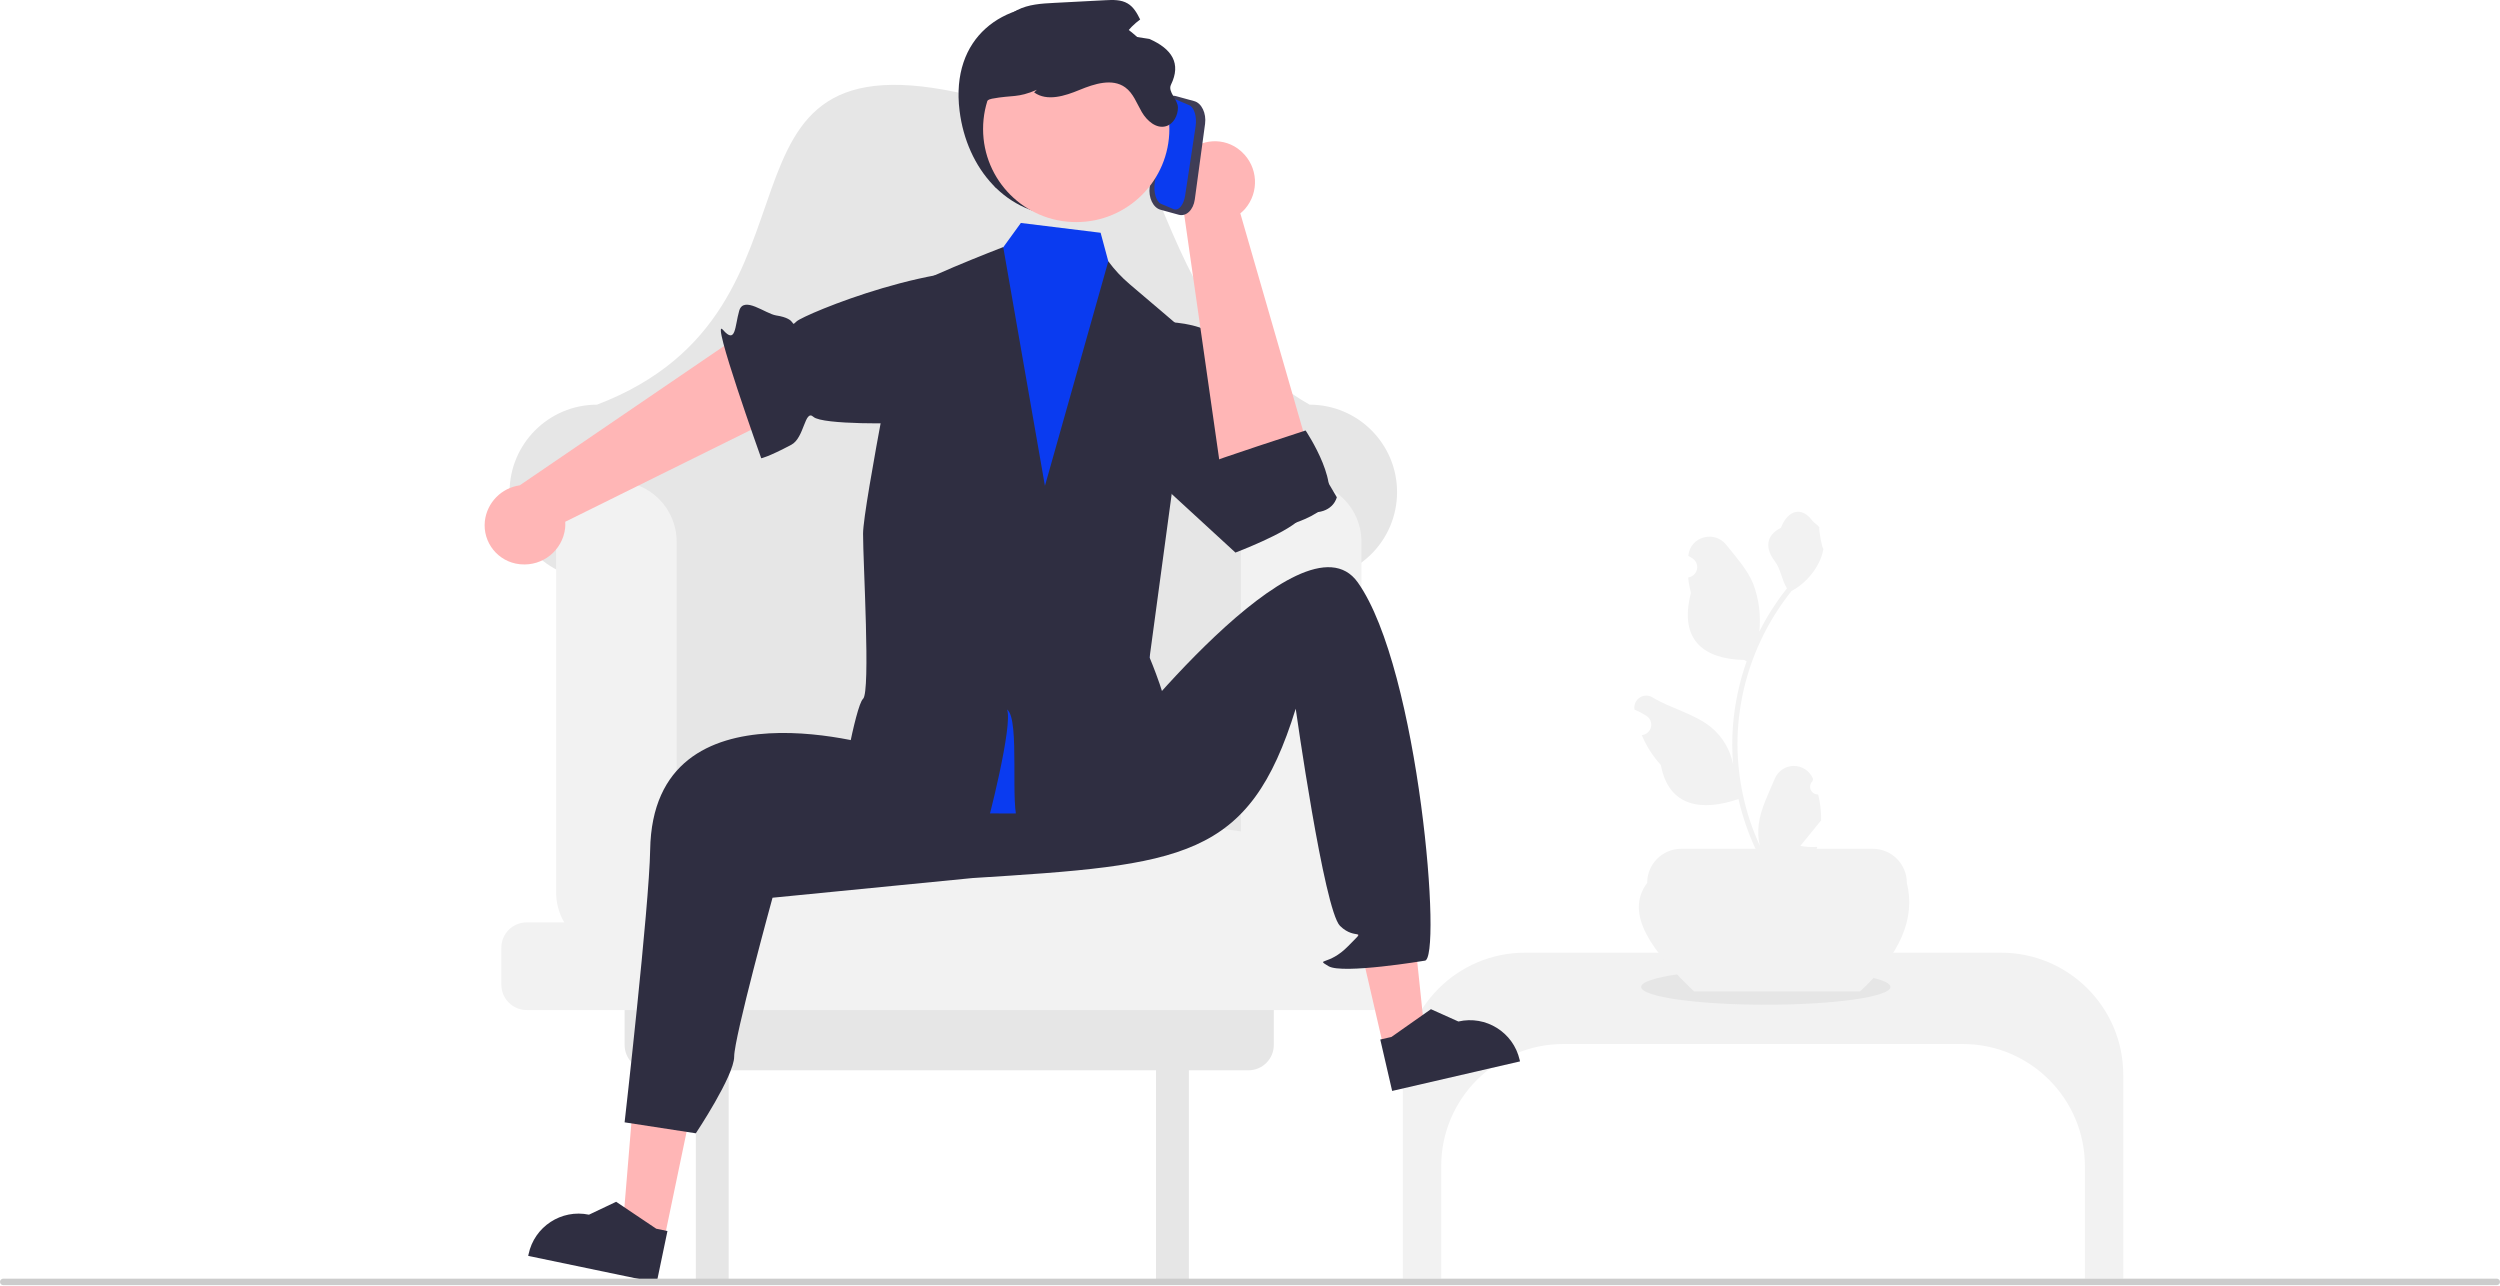
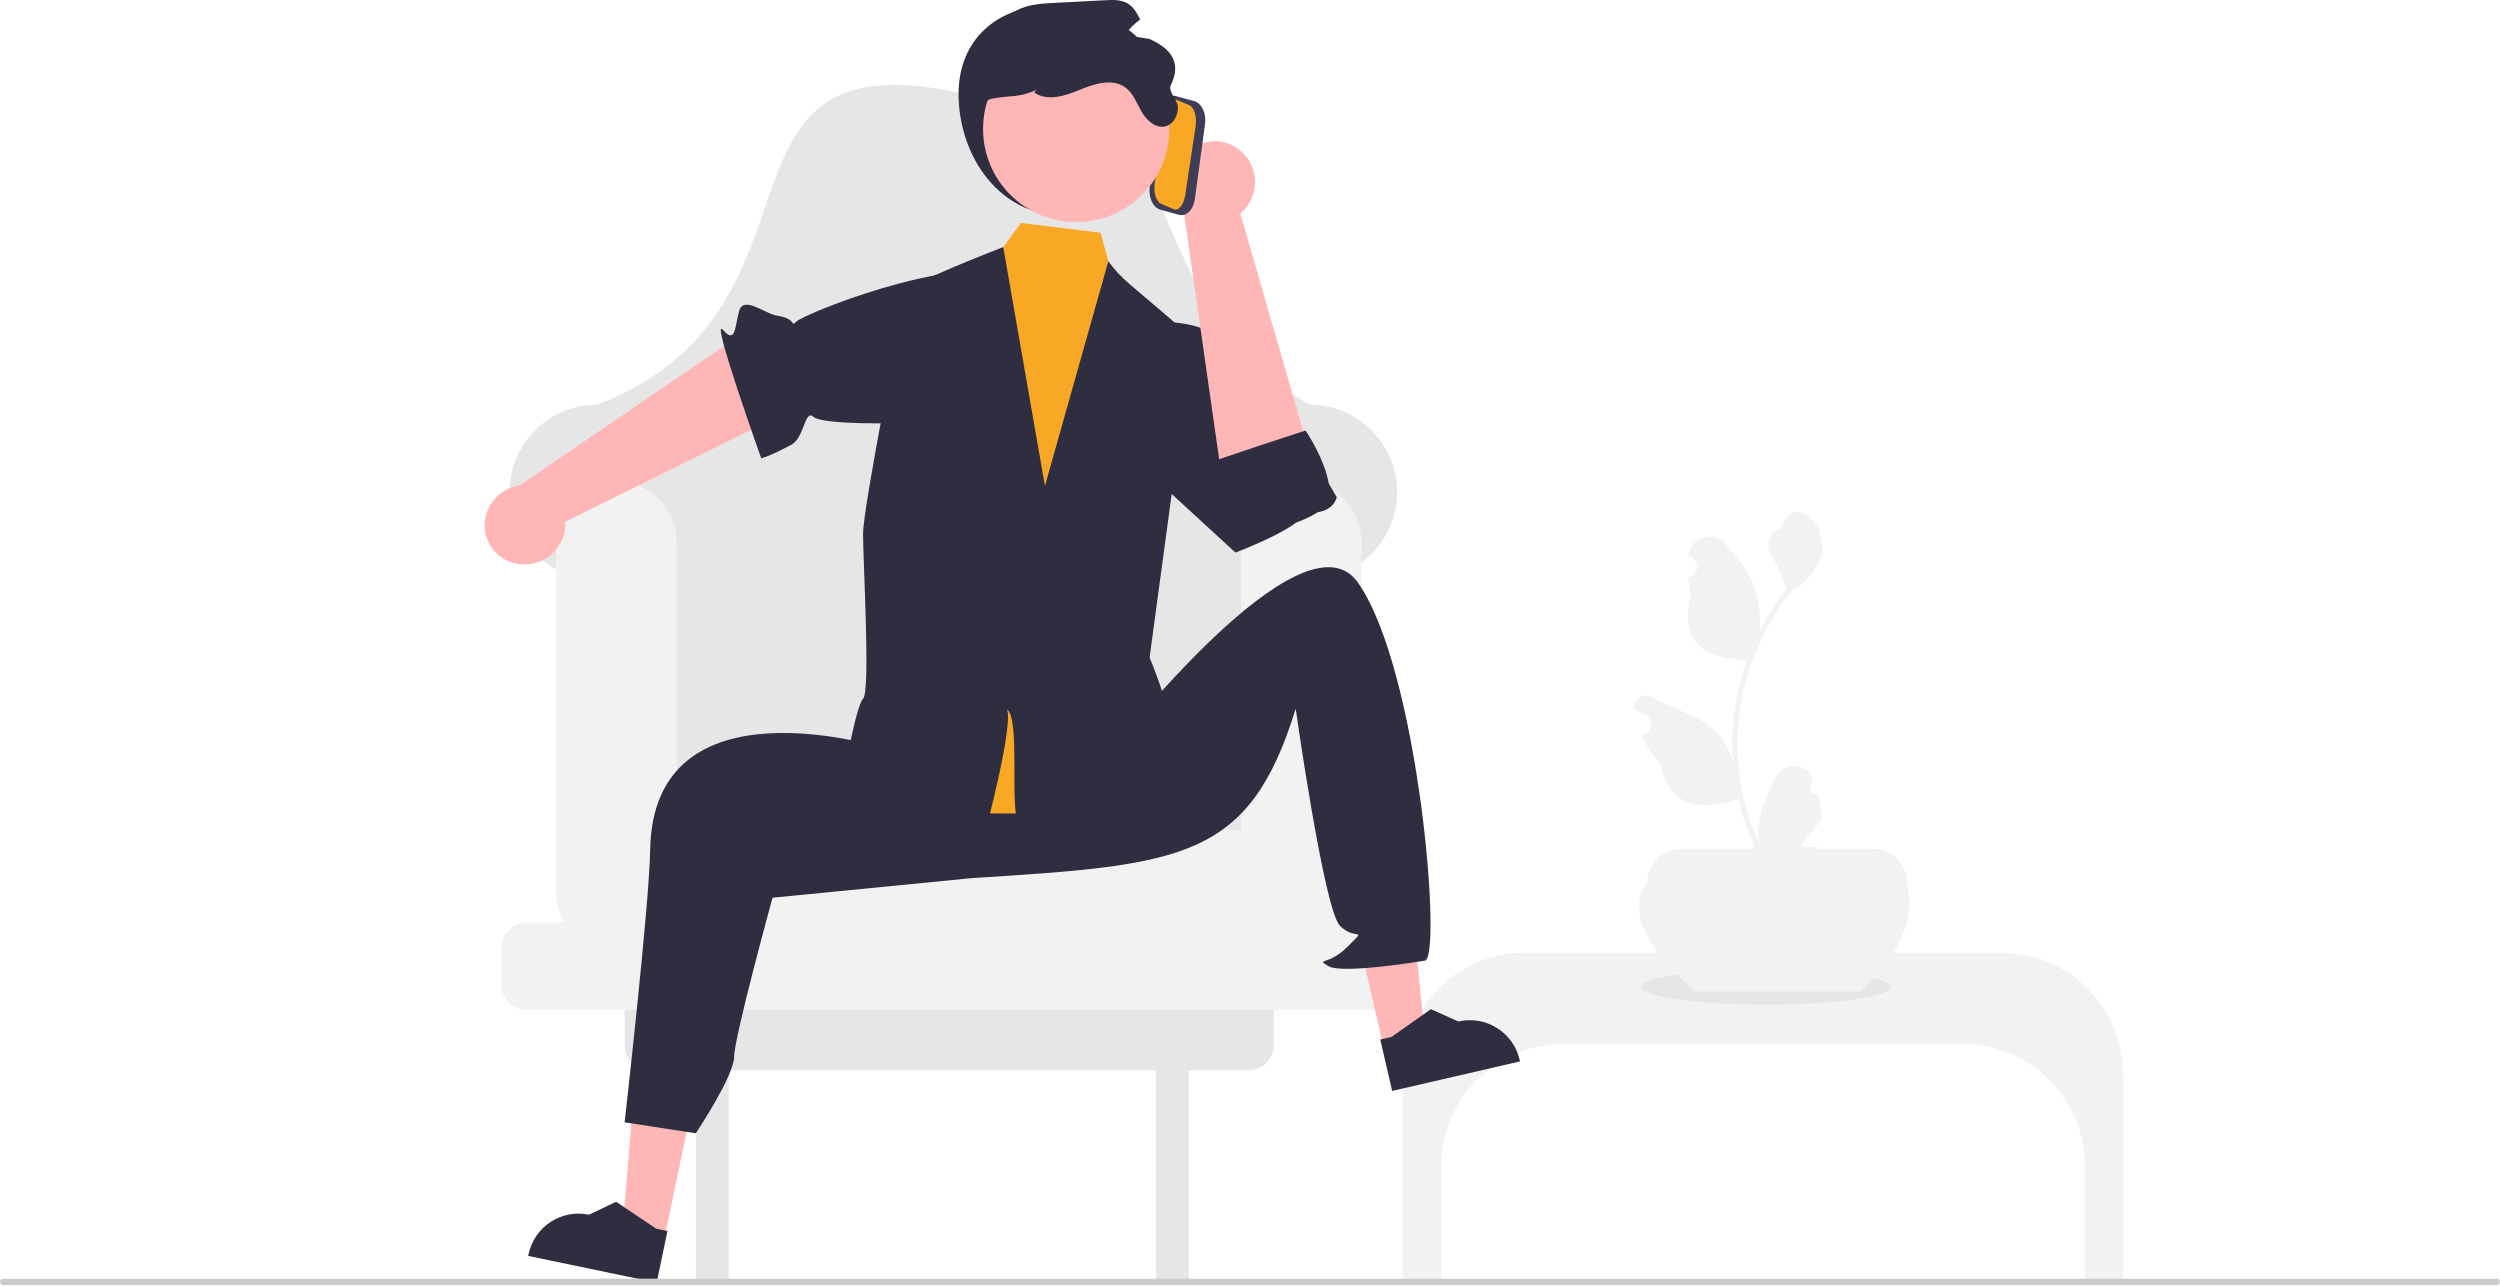
<svg xmlns="http://www.w3.org/2000/svg" data-name="Layer 1" width="912.67" height="469.17" viewBox="0 0 912.67 469.17">
  <path d="M807.073,505.272a2.807,2.807,0,0,1-2.035-4.866l.192-.765q-.038-.092-.076-.184a7.539,7.539,0,0,0-13.907.052c-2.275,5.478-5.17,10.966-5.883,16.758a22.304,22.304,0,0,0,.392,7.671,89.42,89.42,0,0,1-8.134-37.139,86.309,86.309,0,0,1,.535-9.628q.444-3.931,1.231-7.807a90.455,90.455,0,0,1,17.938-38.337,24.073,24.073,0,0,0,10.012-10.387,18.363,18.363,0,0,0,1.67-5.018c-.487.064-1.838-7.359-1.47-7.815-.679-1.031-1.895-1.543-2.637-2.549-3.689-5.002-8.773-4.129-11.426,2.669-5.669,2.861-5.724,7.606-2.245,12.169,2.213,2.903,2.517,6.832,4.459,9.94-.2.256-.408.503-.607.759a91.039,91.039,0,0,0-9.502,15.054,37.846,37.846,0,0,0-2.259-17.579c-2.163-5.217-6.216-9.611-9.786-14.122-4.288-5.418-13.08-3.053-13.836,3.814q-.011.1-.021.199.795.449,1.557.952a3.808,3.808,0,0,1-1.535,6.93l-.078.012a37.89,37.89,0,0,0,.999,5.665c-4.58,17.71,5.307,24.16,19.424,24.45.312.16.615.32.927.471a92.924,92.924,0,0,0-5.002,23.539,88.135,88.135,0,0,0,.064,14.231l-.024-.168a23.289,23.289,0,0,0-7.95-13.448c-6.118-5.026-14.762-6.877-21.363-10.916a4.371,4.371,0,0,0-6.694,4.252q.013.088.027.176a25.578,25.578,0,0,1,2.868,1.382q.795.449,1.557.952a3.808,3.808,0,0,1-1.535,6.93l-.078.012c-.056.008-.104.016-.16.024a37.923,37.923,0,0,0,6.975,10.923c2.863,15.46,15.162,16.927,28.318,12.425h.008a92.897,92.897,0,0,0,6.24,18.218h22.293c.08-.248.152-.503.224-.751a25.329,25.329,0,0,1-6.169-.367c1.654-2.03,3.308-4.075,4.962-6.105a1.386,1.386,0,0,0,.104-.12c.839-1.039,1.686-2.069,2.525-3.108l0-.001a37.102,37.102,0,0,0-1.087-9.451Z" transform="translate(-143.3248 -215.2421)" fill="#f2f2f2" />
  <path d="M873.837,563.039h-173.748a44.626,44.626,0,0,0-44.626,44.626v74.374h14V640.999a44.626,44.626,0,0,1,44.626-44.626H859.837a44.626,44.626,0,0,1,44.626,44.626v41.039h14v-74.374A44.626,44.626,0,0,0,873.837,563.039Z" transform="translate(-143.3248 -215.2421)" fill="#f2f2f2" />
  <ellipse cx="644.638" cy="360.297" rx="45.5" ry="6.5" fill="#e6e6e6" />
  <path d="M822.36,577.169H761.755c-14.961-14.338-25.658-28.156-17.094-39.626a12.432,12.432,0,0,1,12.432-12.432h69.928a12.432,12.432,0,0,1,12.432,12.432C842.714,550.612,836.889,563.823,822.36,577.169Z" transform="translate(-143.3248 -215.2421)" fill="#f2f2f2" />
  <path d="M621.42,362.973c-72.308-41.02-44.641-146.65-124.071-113-103.142-24.562-44.515,78.033-136.071,113a31.929,31.929,0,0,0-31.929,31.929v0a31.929,31.929,0,0,0,33.051,31.909l11.949-.42v100.583h234V426.39l11.949.42a31.929,31.929,0,0,0,33.051-31.909v-0A31.929,31.929,0,0,0,621.42,362.973Z" transform="translate(-143.3248 -215.2421)" fill="#e6e6e6" />
  <path d="M599.097,573.973H380.601a9.252,9.252,0,0,0-9.252,9.252v13.496a9.252,9.252,0,0,0,9.252,9.252h16.748v78h12v-78h156v78h12v-78h21.748a9.252,9.252,0,0,0,9.252-9.252v-13.496A9.252,9.252,0,0,0,599.097,573.973Z" transform="translate(-143.3248 -215.2421)" fill="#e6e6e6" />
  <path d="M644.097,551.973h-6.699a21.89,21.89,0,0,0,2.95-11V412.973a22,22,0,0,0-44,0V518.767c-164.694-23.133-57.365-22.899-206,.736V412.973a22,22,0,0,0-44,0V540.973a21.89,21.89,0,0,0,2.95,11H335.601a9.252,9.252,0,0,0-9.252,9.252v13.496a9.252,9.252,0,0,0,9.252,9.252h308.496a9.252,9.252,0,0,0,9.252-9.252v-13.496A9.252,9.252,0,0,0,644.097,551.973Z" transform="translate(-143.3248 -215.2421)" fill="#f2f2f2" />
  <path d="M333.397,421.248a14.981,14.981,0,0,0,16.237-13.152,14.373,14.373,0,0,0,.047-2.375l91.611-45.325-22.255-26.594-85.958,58.614a14.94,14.94,0,0,0-12.749,13.043,14.297,14.297,0,0,0,12.676,15.752Q333.201,421.232,333.397,421.248Z" transform="translate(-143.3248 -215.2421)" fill="#ffb6b6" />
  <path d="M534.703,338.994s8.897-17.652-18.882-24.058-79.065,15.164-81.674,17.627.78-.883-7.473-2.166c-3.963-.616-11.873-7.321-13.497-1.679s-1.175,12.417-5.929,6.933,13.977,46.893,13.977,46.893,2.418-.388,10.986-4.931c4.812-2.551,4.863-13.145,8.083-10.182s31.845,2.46,33.454,2.07,8.822-13.671,8.822-13.671Z" transform="translate(-143.3248 -215.2421)" fill="#2f2e41" />
  <polygon points="242.511 452.241 227.26 449.061 232.263 388.722 254.773 393.414 242.511 452.241" fill="#ffb6b6" />
  <path d="M383.057,683.505l-46.9-9.775.124-.593a18.648,18.648,0,0,1,22.059-14.451l.001 0,9.921-4.714,14.63,9.831,4.094.853Z" transform="translate(-143.3248 -215.2421)" fill="#2f2e41" />
  <polygon points="505.105 382.304 520.285 378.798 513.985 318.58 491.582 323.754 505.105 382.304" fill="#ffb6b6" />
  <path d="M651.552,613.505l46.679-10.781-.136-.59a18.648,18.648,0,0,0-22.364-13.973l-.001 0-10.02-4.5-14.415,10.143-4.075.941Z" transform="translate(-143.3248 -215.2421)" fill="#2f2e41" />
  <path d="M469.349,458.973l-2.618,29.616s-85.018-27.304-86.053,36.922c-.33,20.461-9.33,99.461-9.33,99.461l26,4s14-21,14-28,14-58,14-58l72.967-7.177c77.033-4.823,101.033-6.823,118.033-61.823,0,0,10.364,73.587,16.182,79.293s10.124.034,2.971,7.37-12.153,4.337-7.153,7.337,35-2,35-2c6.7.751-1.892-106.474-24.345-138.118-20.036-28.237-89.165,60.496-89.165,60.496Z" transform="translate(-143.3248 -215.2421)" fill="#2f2e41" />
  <path d="M559.433,332.991s25.987-2.95,31.522,9.504,19.485,38.387,19.485,38.387-7.154,3.047.152-4.87c3.274-3.548-2.768-1.384,1.384-2.768s5.535,0,5.535,0l13.838,23.524s-1.113,5.361-8.303,5.535,4.151-6.919-5.535,2.768c-5.002,5.002-23.162,11.901-23.162,11.901L547.927,374.311Z" transform="translate(-143.3248 -215.2421)" fill="#2f2e41" />
-   <path d="M477.484,320.354l26.265-6.806,12.26-16.91,29.117,3.579,6.198,23.065,20.729,12.032s-11.457,121.181-8.732,127.835-3.888,12.22-12.233,20.798,6.934-.993,8.871,8.345,16.053,19.221,0,19.123-104.352,4.359-101.585-6.711-5.842-14.1-1.669-21.041,6.982-3.062,5.577-13.304-.021-17.161-.021-22.696,4.637-55.834,4.637-55.834Z" transform="translate(-143.3248 -215.2421)" fill="#0a3bf0" />
+   <path d="M477.484,320.354l26.265-6.806,12.26-16.91,29.117,3.579,6.198,23.065,20.729,12.032s-11.457,121.181-8.732,127.835-3.888,12.22-12.233,20.798,6.934-.993,8.871,8.345,16.053,19.221,0,19.123-104.352,4.359-101.585-6.711-5.842-14.1-1.669-21.041,6.982-3.062,5.577-13.304-.021-17.161-.021-22.696,4.637-55.834,4.637-55.834Z" transform="translate(-143.3248 -215.2421)" fill="#f9a826" />
  <path d="M571.846,511.624c5.009,8.939-23.206,11.569-53.774,10.365a20.273,20.273,0,0,0-2.892-6.338c-3.376-4.899.706-38.04-4.221-41.389,2.228,5.397-6.781,41.265-8.663,46.786-27.648-2.214-52.847-7.237-52.543-13.215.083-1.744,5.853-34.955,8.649-37.473,2.781-2.519-.028-50.066,0-60.264.014-10.212,15.194-85.283,15.194-88.051s35.979-16.606,35.979-16.606l15.222,87.179,23.137-81.976a48.923,48.923,0,0,0,7.791,8.344c4.636,3.861,23.04,19.664,23.04,19.664L563.003,455.276s7.459,17.602,7.071,24.59a49.014,49.014,0,0,1-3.224,16.204C564.608,502.643,564.844,499.114,571.846,511.624Z" transform="translate(-143.3248 -215.2421)" fill="#2f2e41" />
  <path d="M596.603,270.641a14.981,14.981,0,0,1,1.246,20.858,14.372,14.372,0,0,1-1.722,1.637l28.346,98.201-34.645,1.513L575.105,289.857a14.94,14.94,0,0,1,1.027-18.21,14.297,14.297,0,0,1,20.179-1.27Q596.459,270.507,596.603,270.641Z" transform="translate(-143.3248 -215.2421)" fill="#ffb6b6" />
  <path d="M584.373,384.471c1.106-.881,35.584-12.075,35.584-12.075s14.643,21.785,5.794,28.835-28.178,8.887-28.178,8.887-8.122-4.57-7.931-9.955S584.373,384.471,584.373,384.471Z" transform="translate(-143.3248 -215.2421)" fill="#2f2e41" />
  <path d="M563.039,283.531l3.748-27.6c.52-3.827,3.134-6.34,5.828-5.602L579.315,252.165c2.694.738,4.463,4.453,3.943,8.28l-3.748,27.6c-.52,3.827-3.134,6.34-5.828,5.602l-6.7-1.836C564.288,291.073,562.519,287.358,563.039,283.531Z" transform="translate(-143.3248 -215.2421)" fill="#3f3d56" />
-   <path d="M564.896,281.928l3.82-25.247c.53-3.501,2.436-5.723,4.249-4.953l4.509,1.914c1.813.77,2.857,4.244,2.328,7.745l-3.82,25.247c-.53,3.501-2.436,5.723-4.249,4.953l-4.509-1.915C565.411,288.903,564.367,285.429,564.896,281.928Z" transform="translate(-143.3248 -215.2421)" fill="#0a3bf0" />
+   <path d="M564.896,281.928l3.82-25.247c.53-3.501,2.436-5.723,4.249-4.953l4.509,1.914c1.813.77,2.857,4.244,2.328,7.745l-3.82,25.247c-.53,3.501-2.436,5.723-4.249,4.953l-4.509-1.915C565.411,288.903,564.367,285.429,564.896,281.928Z" transform="translate(-143.3248 -215.2421)" fill="#f9a826" />
  <path d="M493.634,255.704c2.605,21.017,17.168,38.346,38.346,38.346a38.346,38.346,0,0,0,38.346-38.346c0-21.178-17.259-36.388-38.346-38.346C509.605,215.281,490.289,228.721,493.634,255.704Z" transform="translate(-143.3248 -215.2421)" fill="#2f2e41" />
  <circle cx="392.894" cy="47.081" r="34.003" fill="#ffb6b6" />
  <path d="M501.008,266.028c1.077,7.389,7.374,17.698,5.899,17.698s-11.961-30.46-1.475-32.446c7.606-1.441,9.306-.177,16.415-3.259l-1.003.944c4.705,3.422,11.253,1.313,16.621-.914,5.383-2.212,11.917-4.321,16.636-.914,2.964,2.139,4.218,5.855,6.062,9.011,1.844,3.171,5.25,6.165,8.761,5.191,2.817-.782,4.439-3.938,4.425-6.858s-3.817-5.698-2.537-8.318c3.795-7.764.382-13.056-7.89-16.71q-4.513-.686-9.026-1.401a25.601,25.601,0,0,1,5.663-5.693c-1.121-2.286-2.404-4.587-4.572-5.855-2.404-1.431-5.383-1.327-8.171-1.18q-9.336.487-18.657.973c-4.601.236-9.365.516-13.48,2.625-5.132,2.64-8.495,7.787-10.943,13.023C498.25,243.713,499.12,253.182,501.008,266.028Z" transform="translate(-143.3248 -215.2421)" fill="#2f2e41" />
  <path d="M143.325,683.222a1.186,1.186,0,0,0,1.19,1.19h910.29a1.19,1.19,0,1,0,0-2.38h-910.29A1.187,1.187,0,0,0,143.325,683.222Z" transform="translate(-143.3248 -215.2421)" fill="#ccc" />
</svg>
